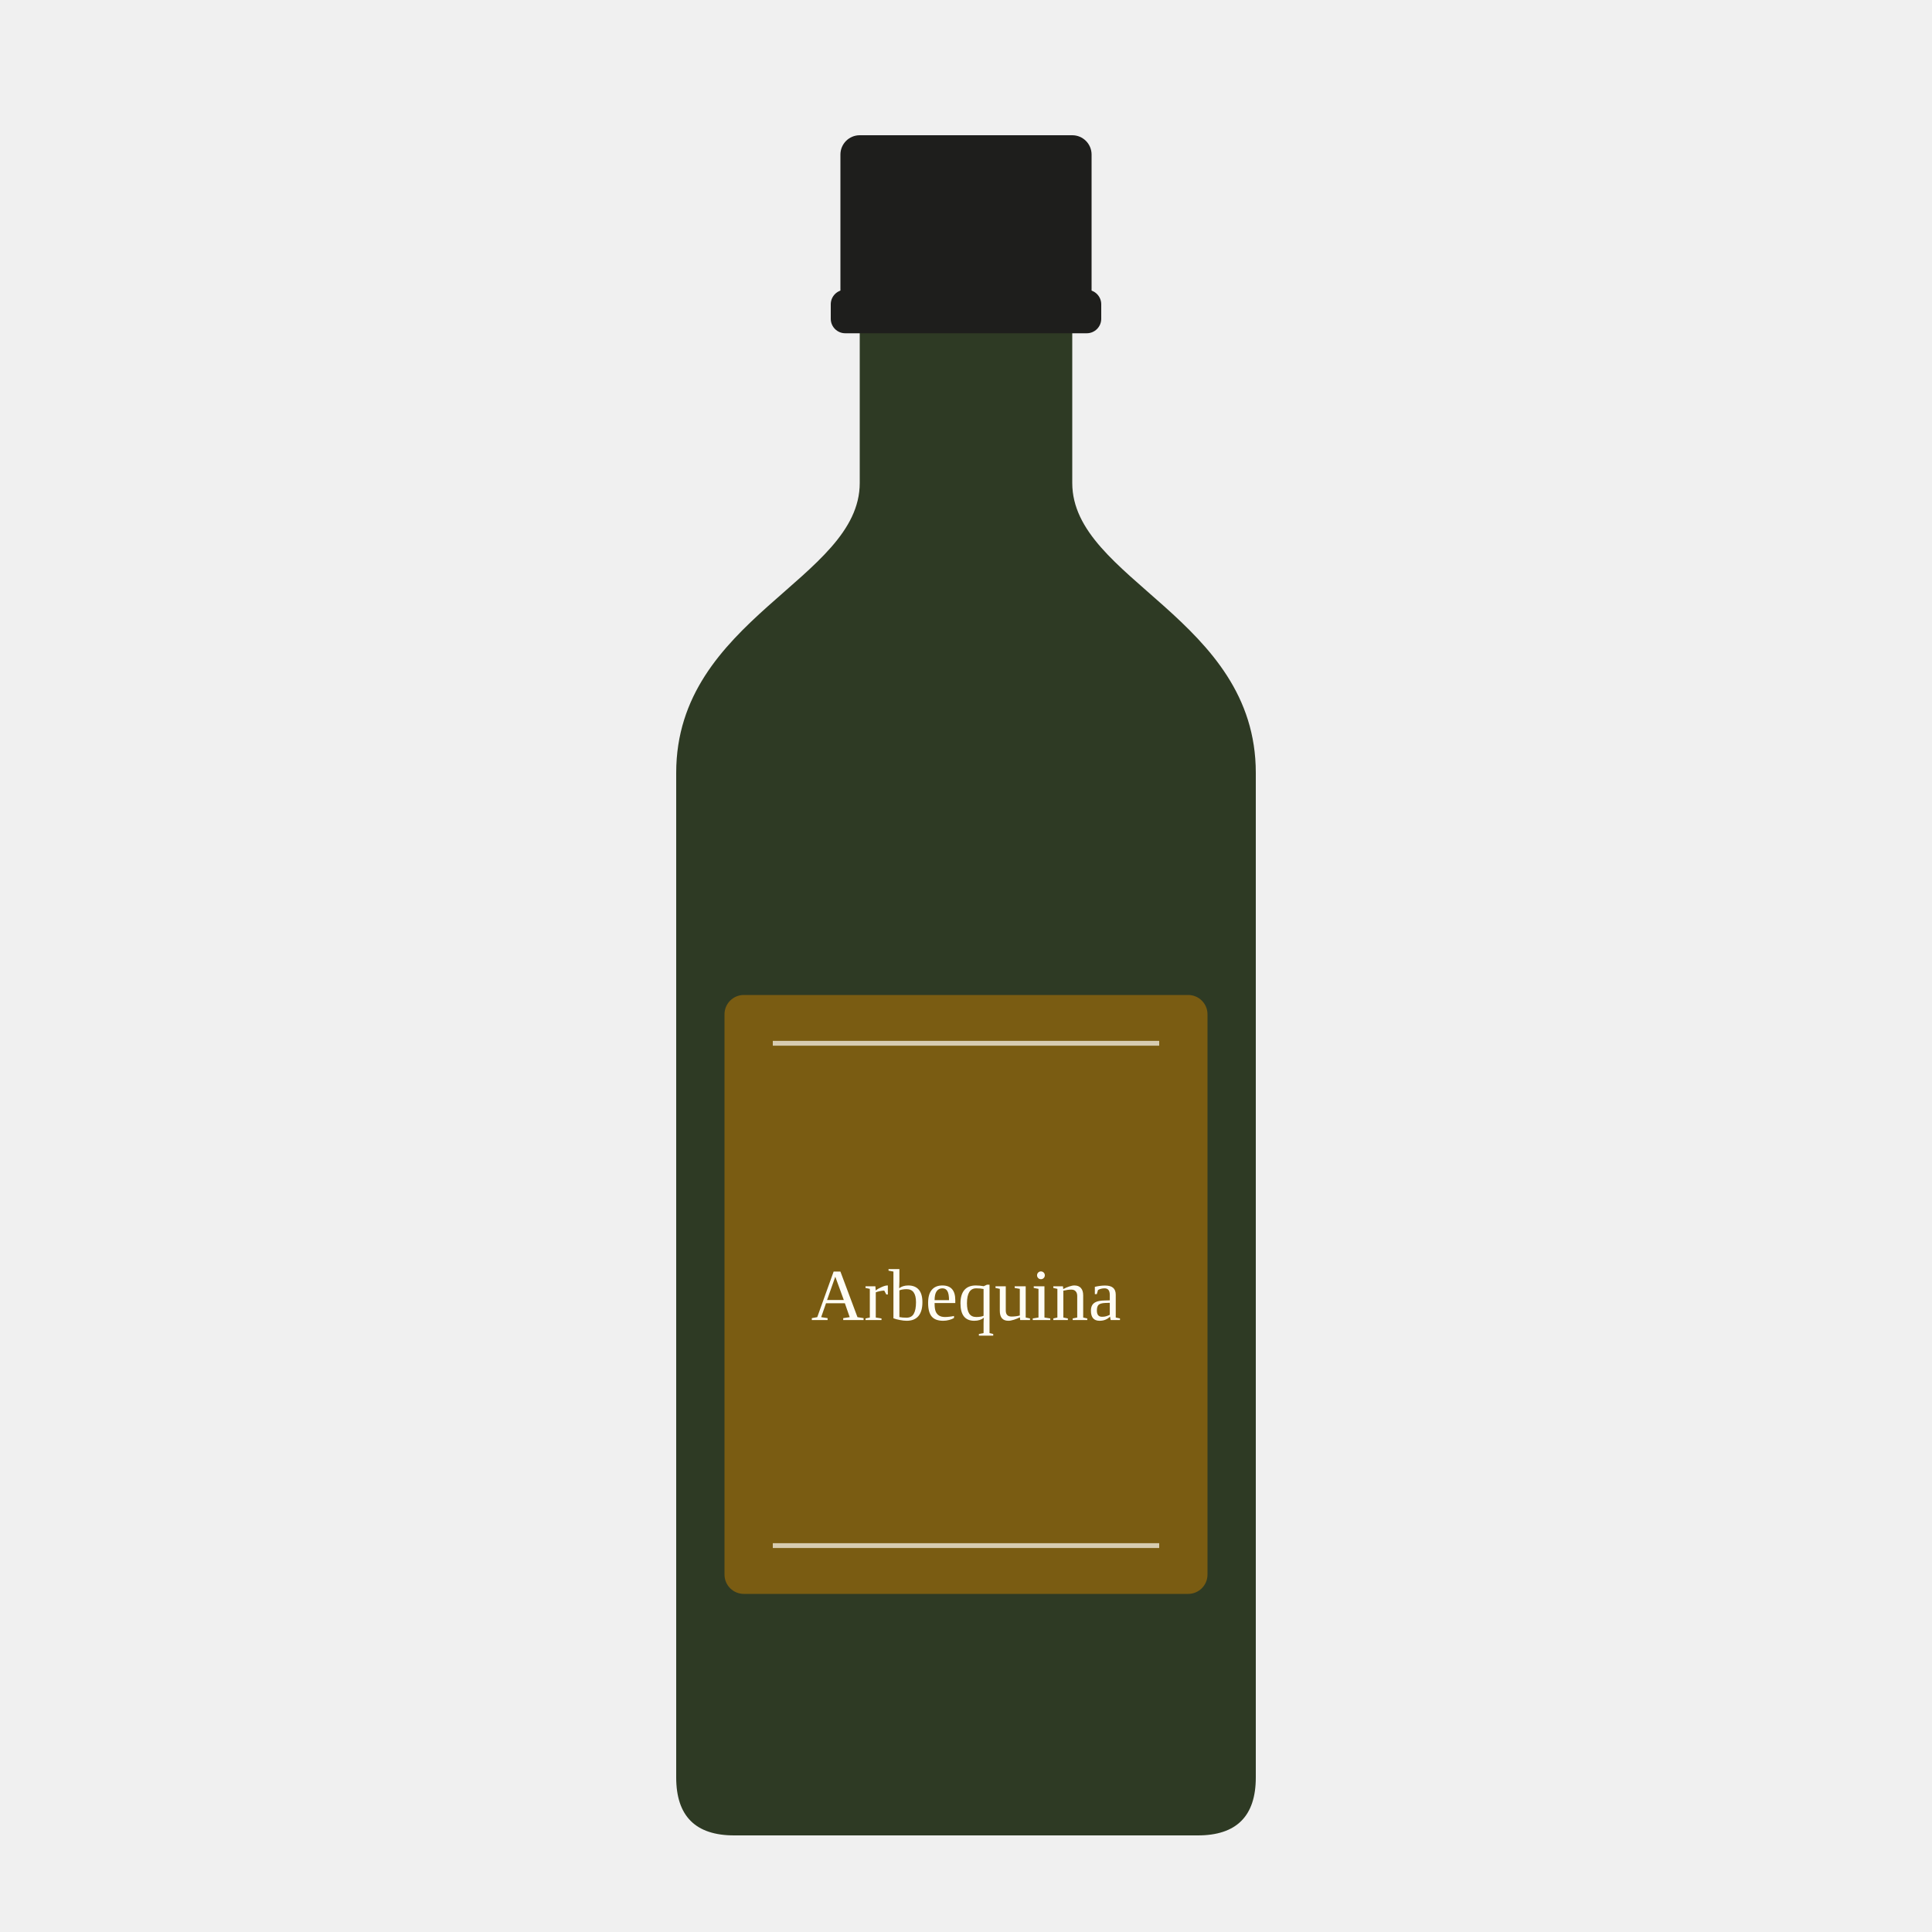
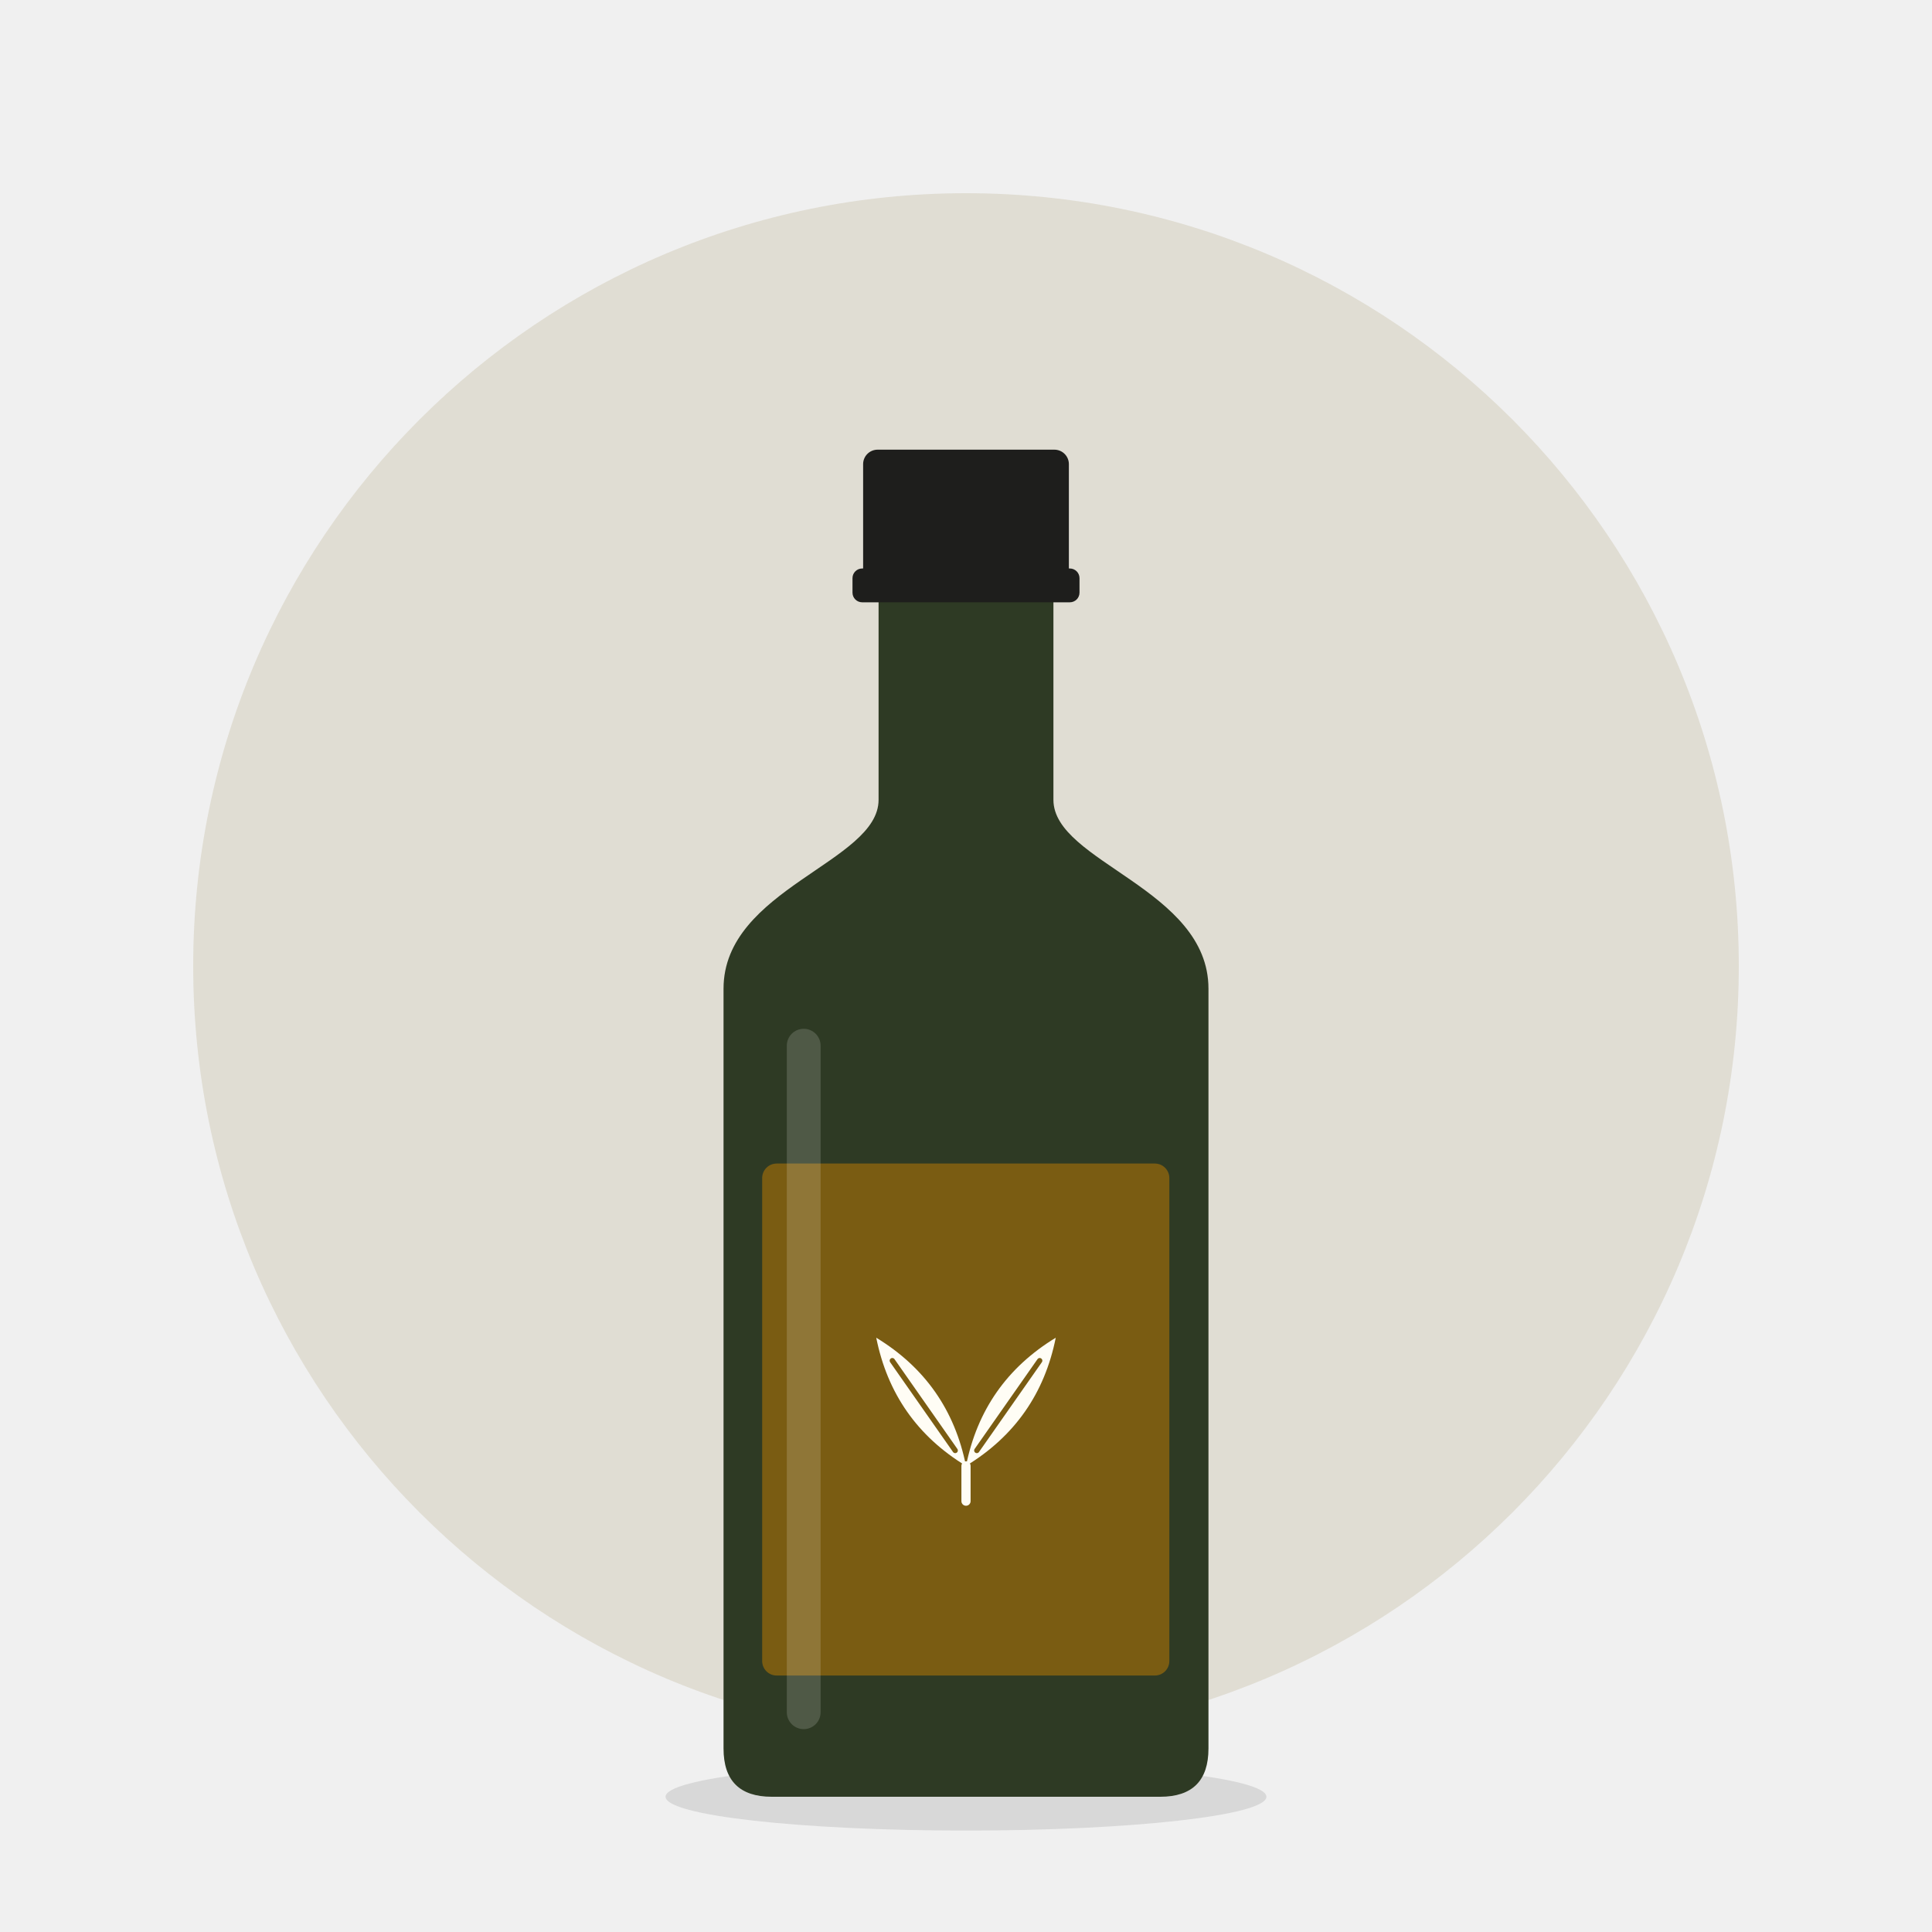
<svg xmlns="http://www.w3.org/2000/svg" viewBox="0 0 400 400" width="400" height="400" role="img">
-   <path d="M178 66 L178 100 C178 120 140 128 140 160 L140 368 Q140 380 152 380 L248 380 Q260 380 260 368 L260 160 C260 128 222 120 222 100 L222 66 Z" fill="#2E3A24" />
-   <rect x="172" y="60" width="56" height="9" rx="3" fill="#1E1E1C" />
-   <rect x="174" y="28" width="52" height="36" rx="4" fill="#1E1E1C" />
-   <rect x="150" y="206" width="100" height="124" rx="4" fill="#7A5C12" />
-   <line x1="160" y1="216" x2="240" y2="216" stroke="#FFFDF5" stroke-width="1" stroke-opacity="0.7" />
-   <line x1="160" y1="320" x2="240" y2="320" stroke="#FFFDF5" stroke-width="1" stroke-opacity="0.7" />
-   <text x="200" y="273.3" text-anchor="middle" font-family="Georgia, 'Times New Roman', serif" font-size="15.2" fill="#FFFDF5">Arbequina</text>
+   <circle cx="200" cy="200" r="160" fill="#7A5C12" fill-opacity="0.13" />
+   <ellipse cx="200" cy="372" rx="62.2" ry="7" fill="#000000" fill-opacity="0.1" />
+   <path d="M181.9 121 L181.9 165.6 C181.9 178.5 149.8 184 149.8 204.7 L149.8 362 Q149.8 372 159.8 372 L240.2 372 Q250.2 372 250.2 362 L250.2 204.7 C250.2 184 218.1 178.5 218.1 165.6 L218.1 121 Z" fill="#2E3A24" />
+   <rect x="178.7" y="93.1" width="42.6" height="27.9" rx="3" fill="#1E1E1C" />
+   <rect x="176.5" y="117.7" width="47" height="7" rx="2" fill="#1E1E1C" />
+   <rect x="157.8" y="240.9" width="84.3" height="106" rx="3" fill="#7A5C12" />
+   <g transform="translate(200 303.5)">
+     <g transform="rotate(-55)">
+       <path d="M0 0 Q16.2 -7.1 32.4 0 Q16.2 7.1 0 0 Z" fill="#FFFDF5" />
+       <line x1="3.9" y1="0" x2="26.6" y2="0" stroke="#7A5C12" stroke-width="1.1" stroke-linecap="round" />
+     </g>
+     <g transform="rotate(-125)">
+       <path d="M0 0 Q16.2 -7.1 32.4 0 Q16.2 7.1 0 0 Z" fill="#FFFDF5" />
+       <line x1="3.9" y1="0" x2="26.6" y2="0" stroke="#7A5C12" stroke-width="1.1" stroke-linecap="round" />
+     </g>
+     <line x1="0" y1="0" x2="0" y2="7.3" stroke="#FFFDF5" stroke-width="1.9" stroke-linecap="round" />
+   </g>
+   <rect x="162.9" y="213" width="7" height="145" rx="3.5" fill="#FFFFFF" fill-opacity="0.16" />
</svg>
